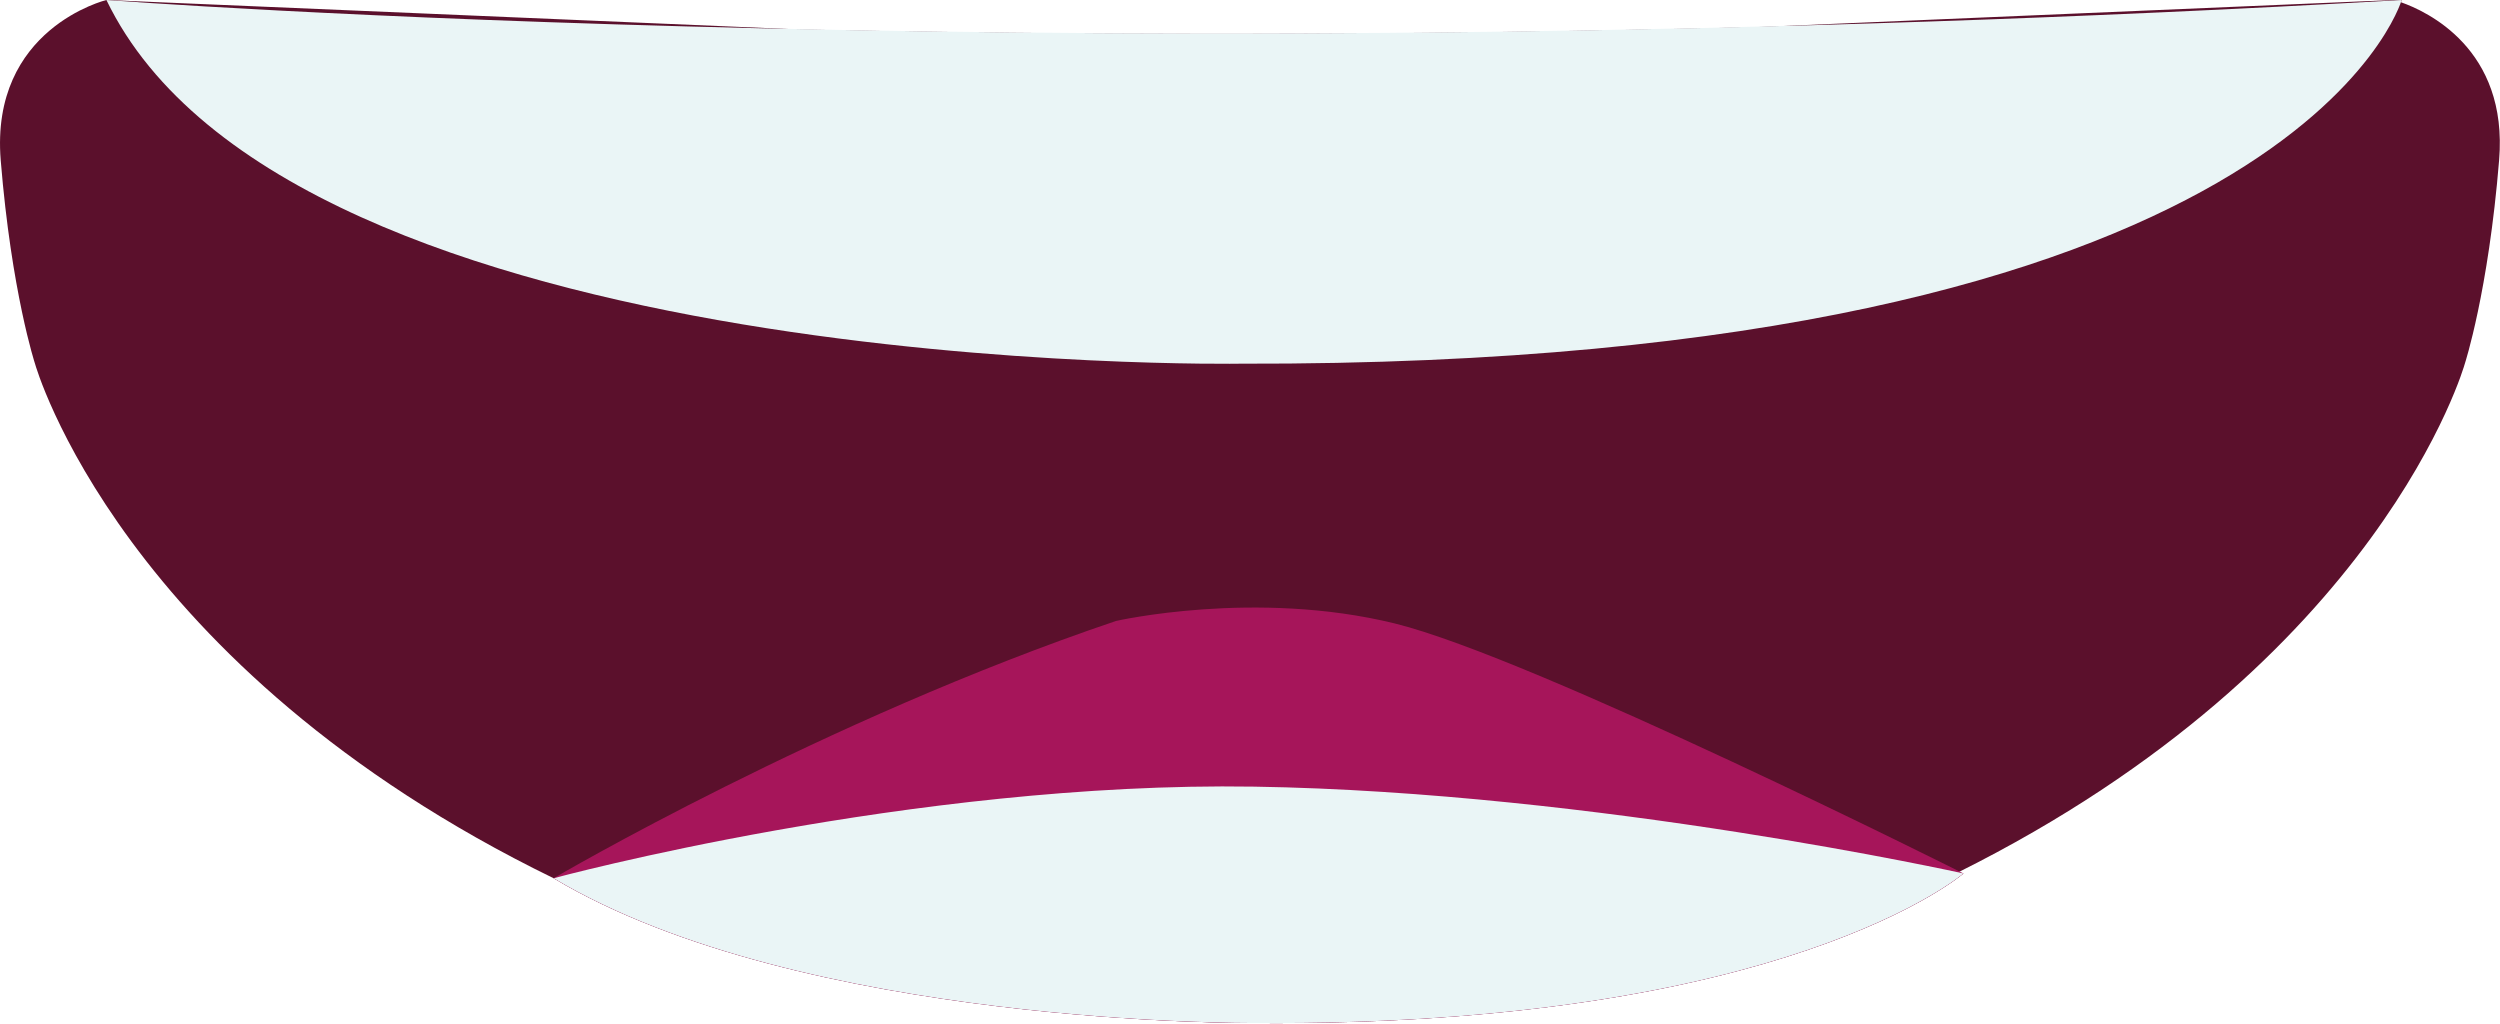
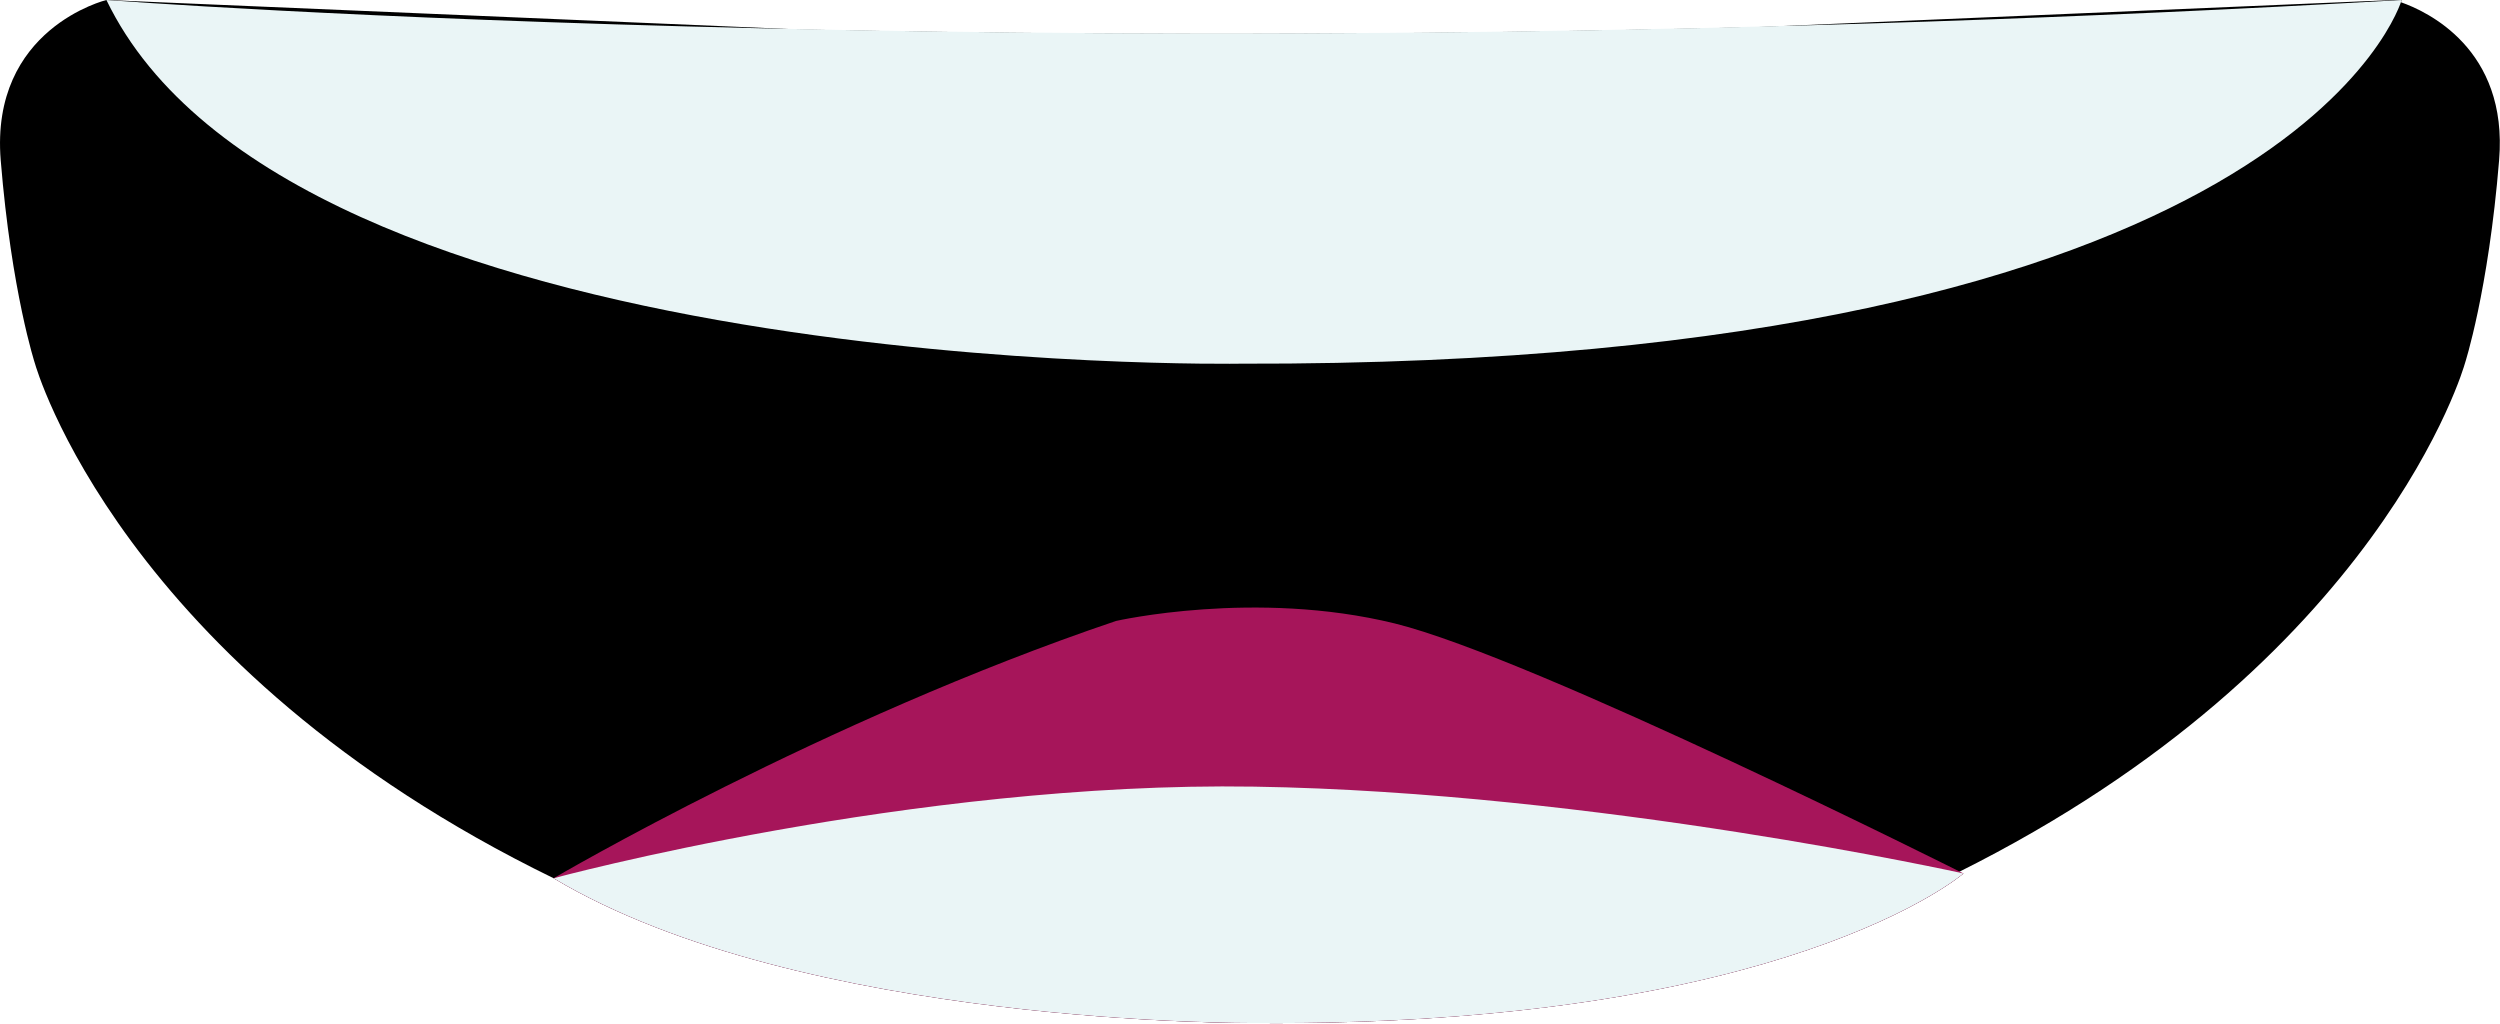
<svg xmlns="http://www.w3.org/2000/svg" viewBox="0 0 278.4 113.93">
  <defs>
    <style>
      .cls-1 {
-         fill: #5b102c;
+         fill: #000000;
      }

      .cls-2 {
        fill: #a6155a;
      }

      .cls-3 {
        fill: #eaf5f6;
      }
    </style>
  </defs>
  <g id="Layer_2" data-name="Layer 2">
    <g id="Layer_1-2" data-name="Layer 1">
      <g id="AEI">
        <path class="cls-1" d="M267.37.25a2.09,2.09,0,0,0,.08-.25l-.75,0-.15,0L196.08,3c-41.2,1.06-77.56.9-106.85.29L11.85,0S-1.12,3.15.08,17.85,3.9,40.51,3.9,40.51,13.32,74.25,61.65,97.8c27.6,16.5,78,16.12,78,16.12,59.25.45,79-16.65,79-16.65l-.6-.12c47.18-23.52,56.43-56.64,56.43-56.64s2.62-8,3.82-22.66C279.34,5.41,270.2,1.24,267.37.25Z" />
        <path class="cls-2" d="M155.33,69.43c-15.53-3.82-31.05-.28-31.05-.28C91.65,80.17,61.65,97.8,61.65,97.8c27.6,16.5,78,16.12,78,16.12,59.25.45,79-16.65,79-16.65S170.85,73.26,155.33,69.43Z" />
        <path class="cls-3" d="M61.65,97.8s39.9-10.8,78-10.2,79,9.67,79,9.67-19.77,17.11-79,16.65C139.65,113.92,89.25,114.3,61.65,97.8Z" />
        <path class="cls-3" d="M11.85,0s109.2,8.4,255.6,0c0,0-11.7,40.8-129.3,40.5C138.15,40.5,32.25,42.3,11.85,0Z" />
      </g>
    </g>
  </g>
</svg>
